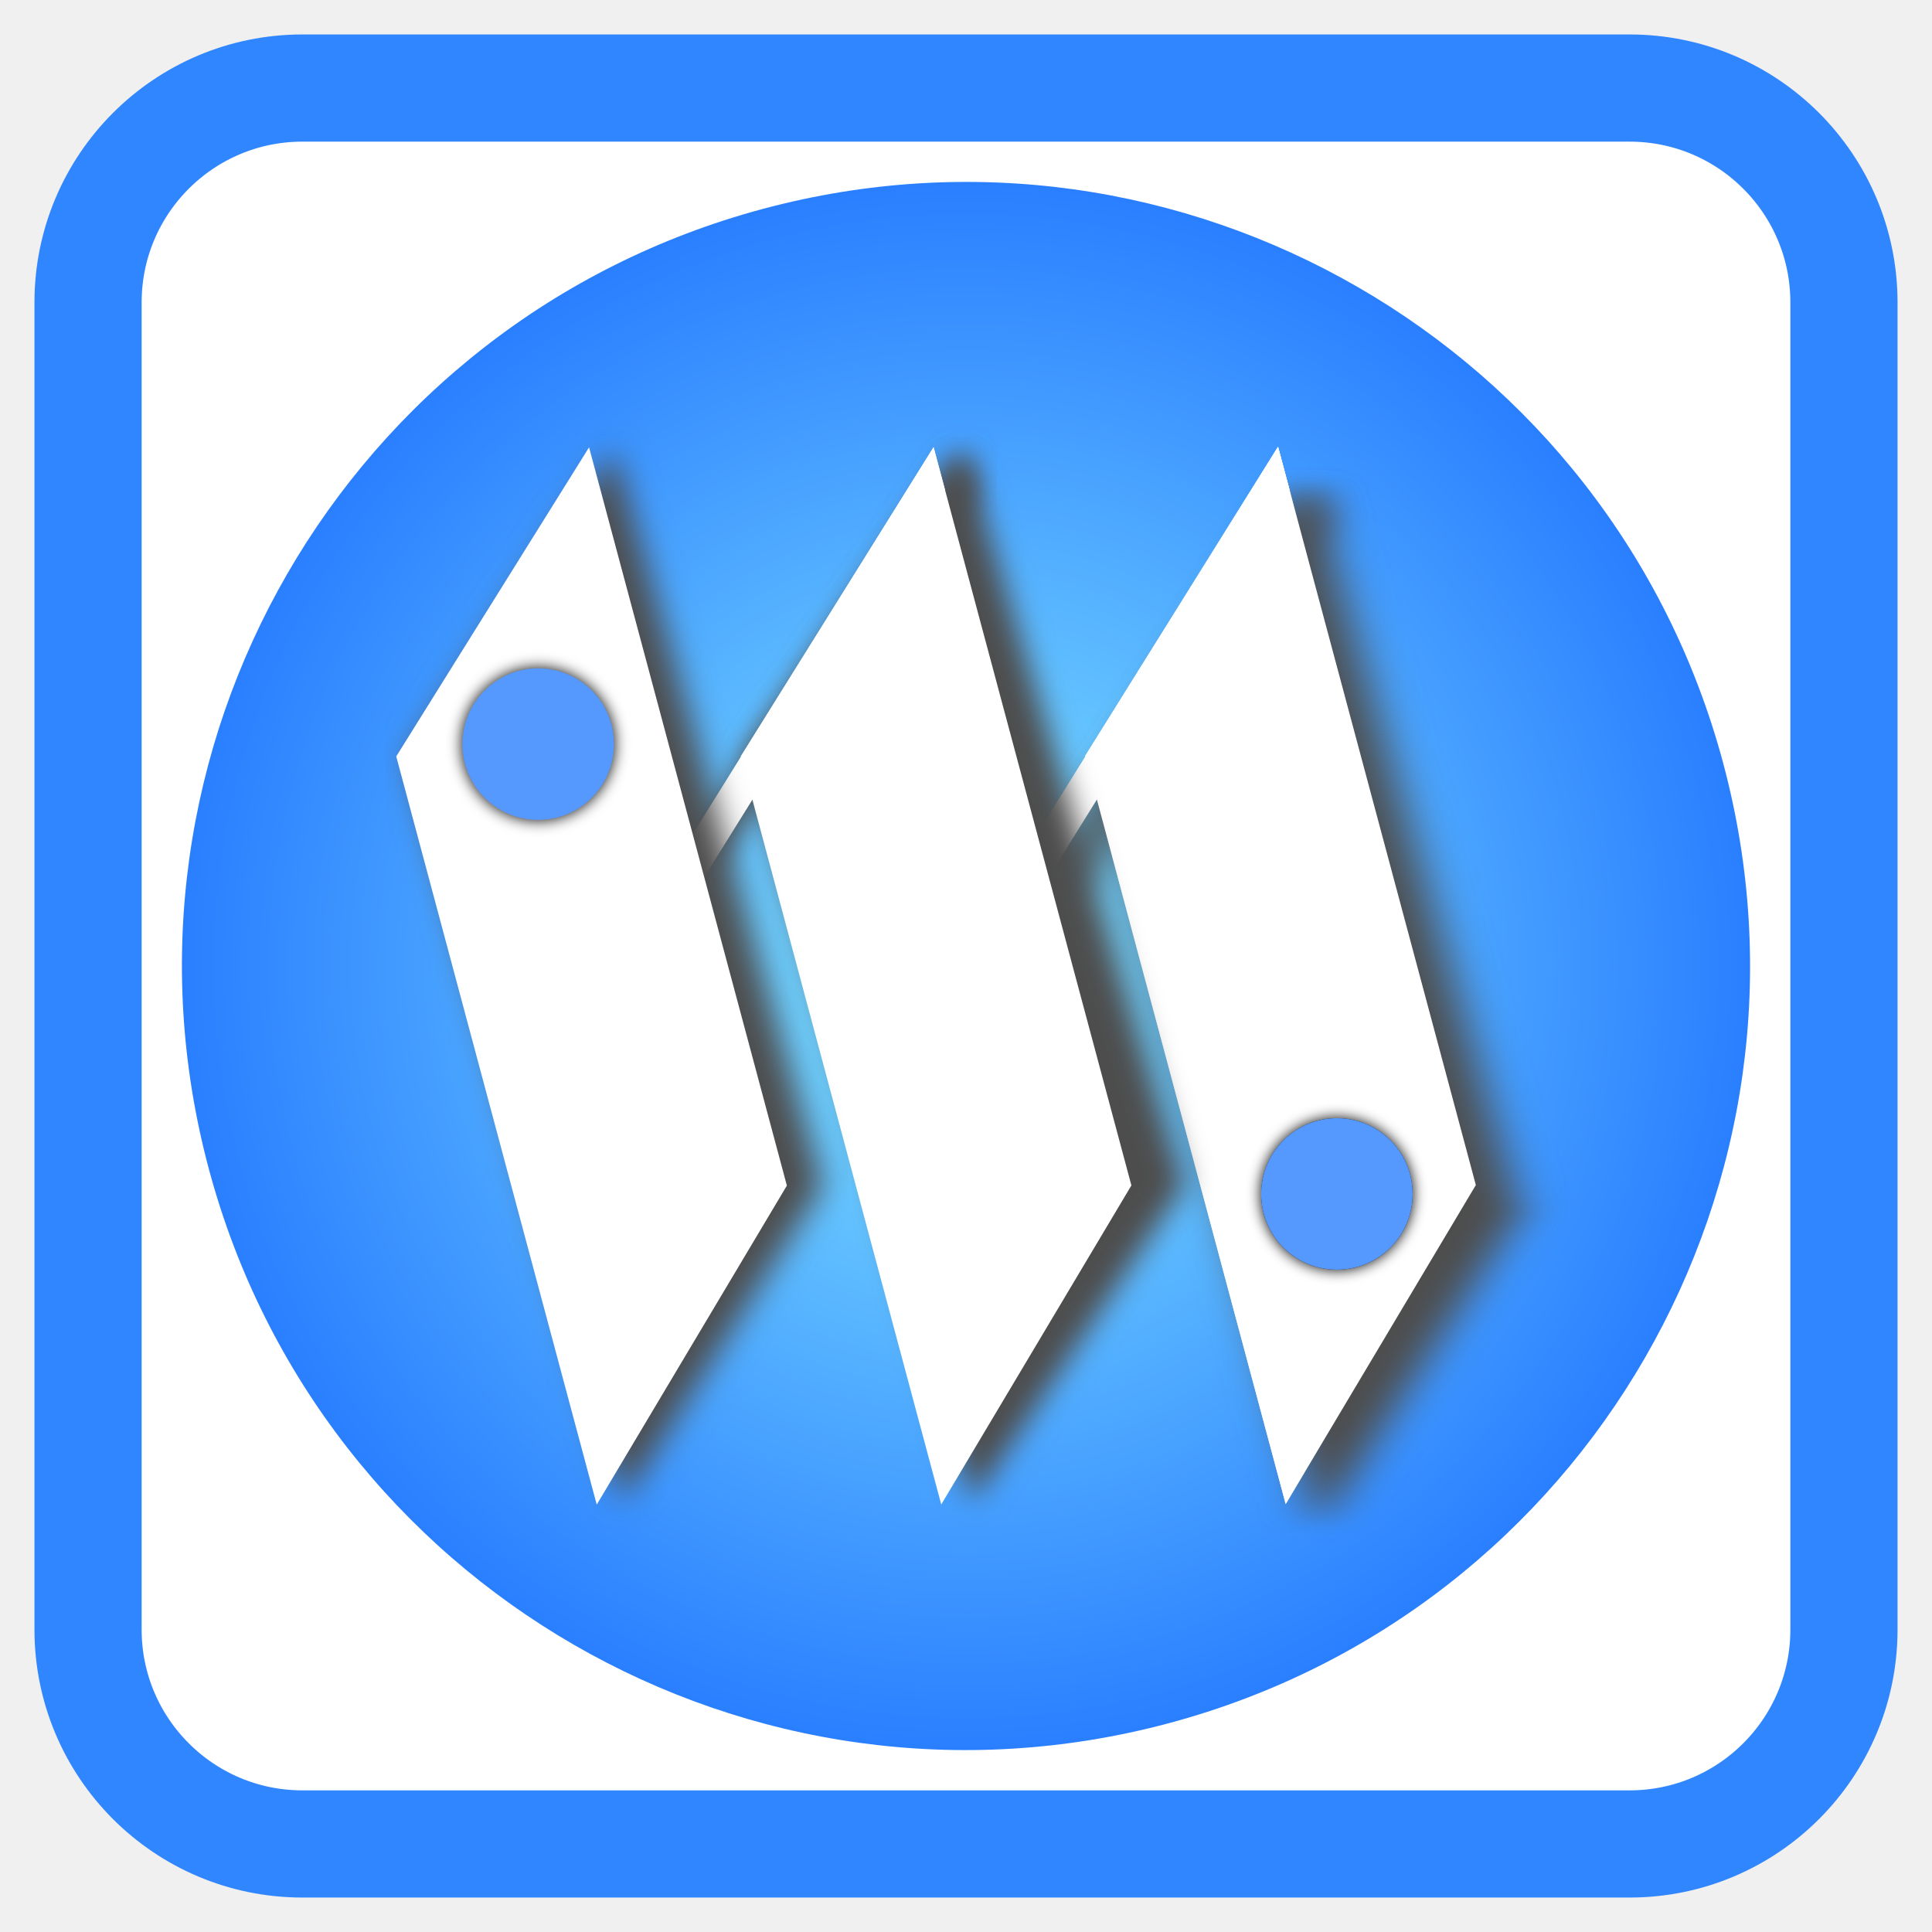
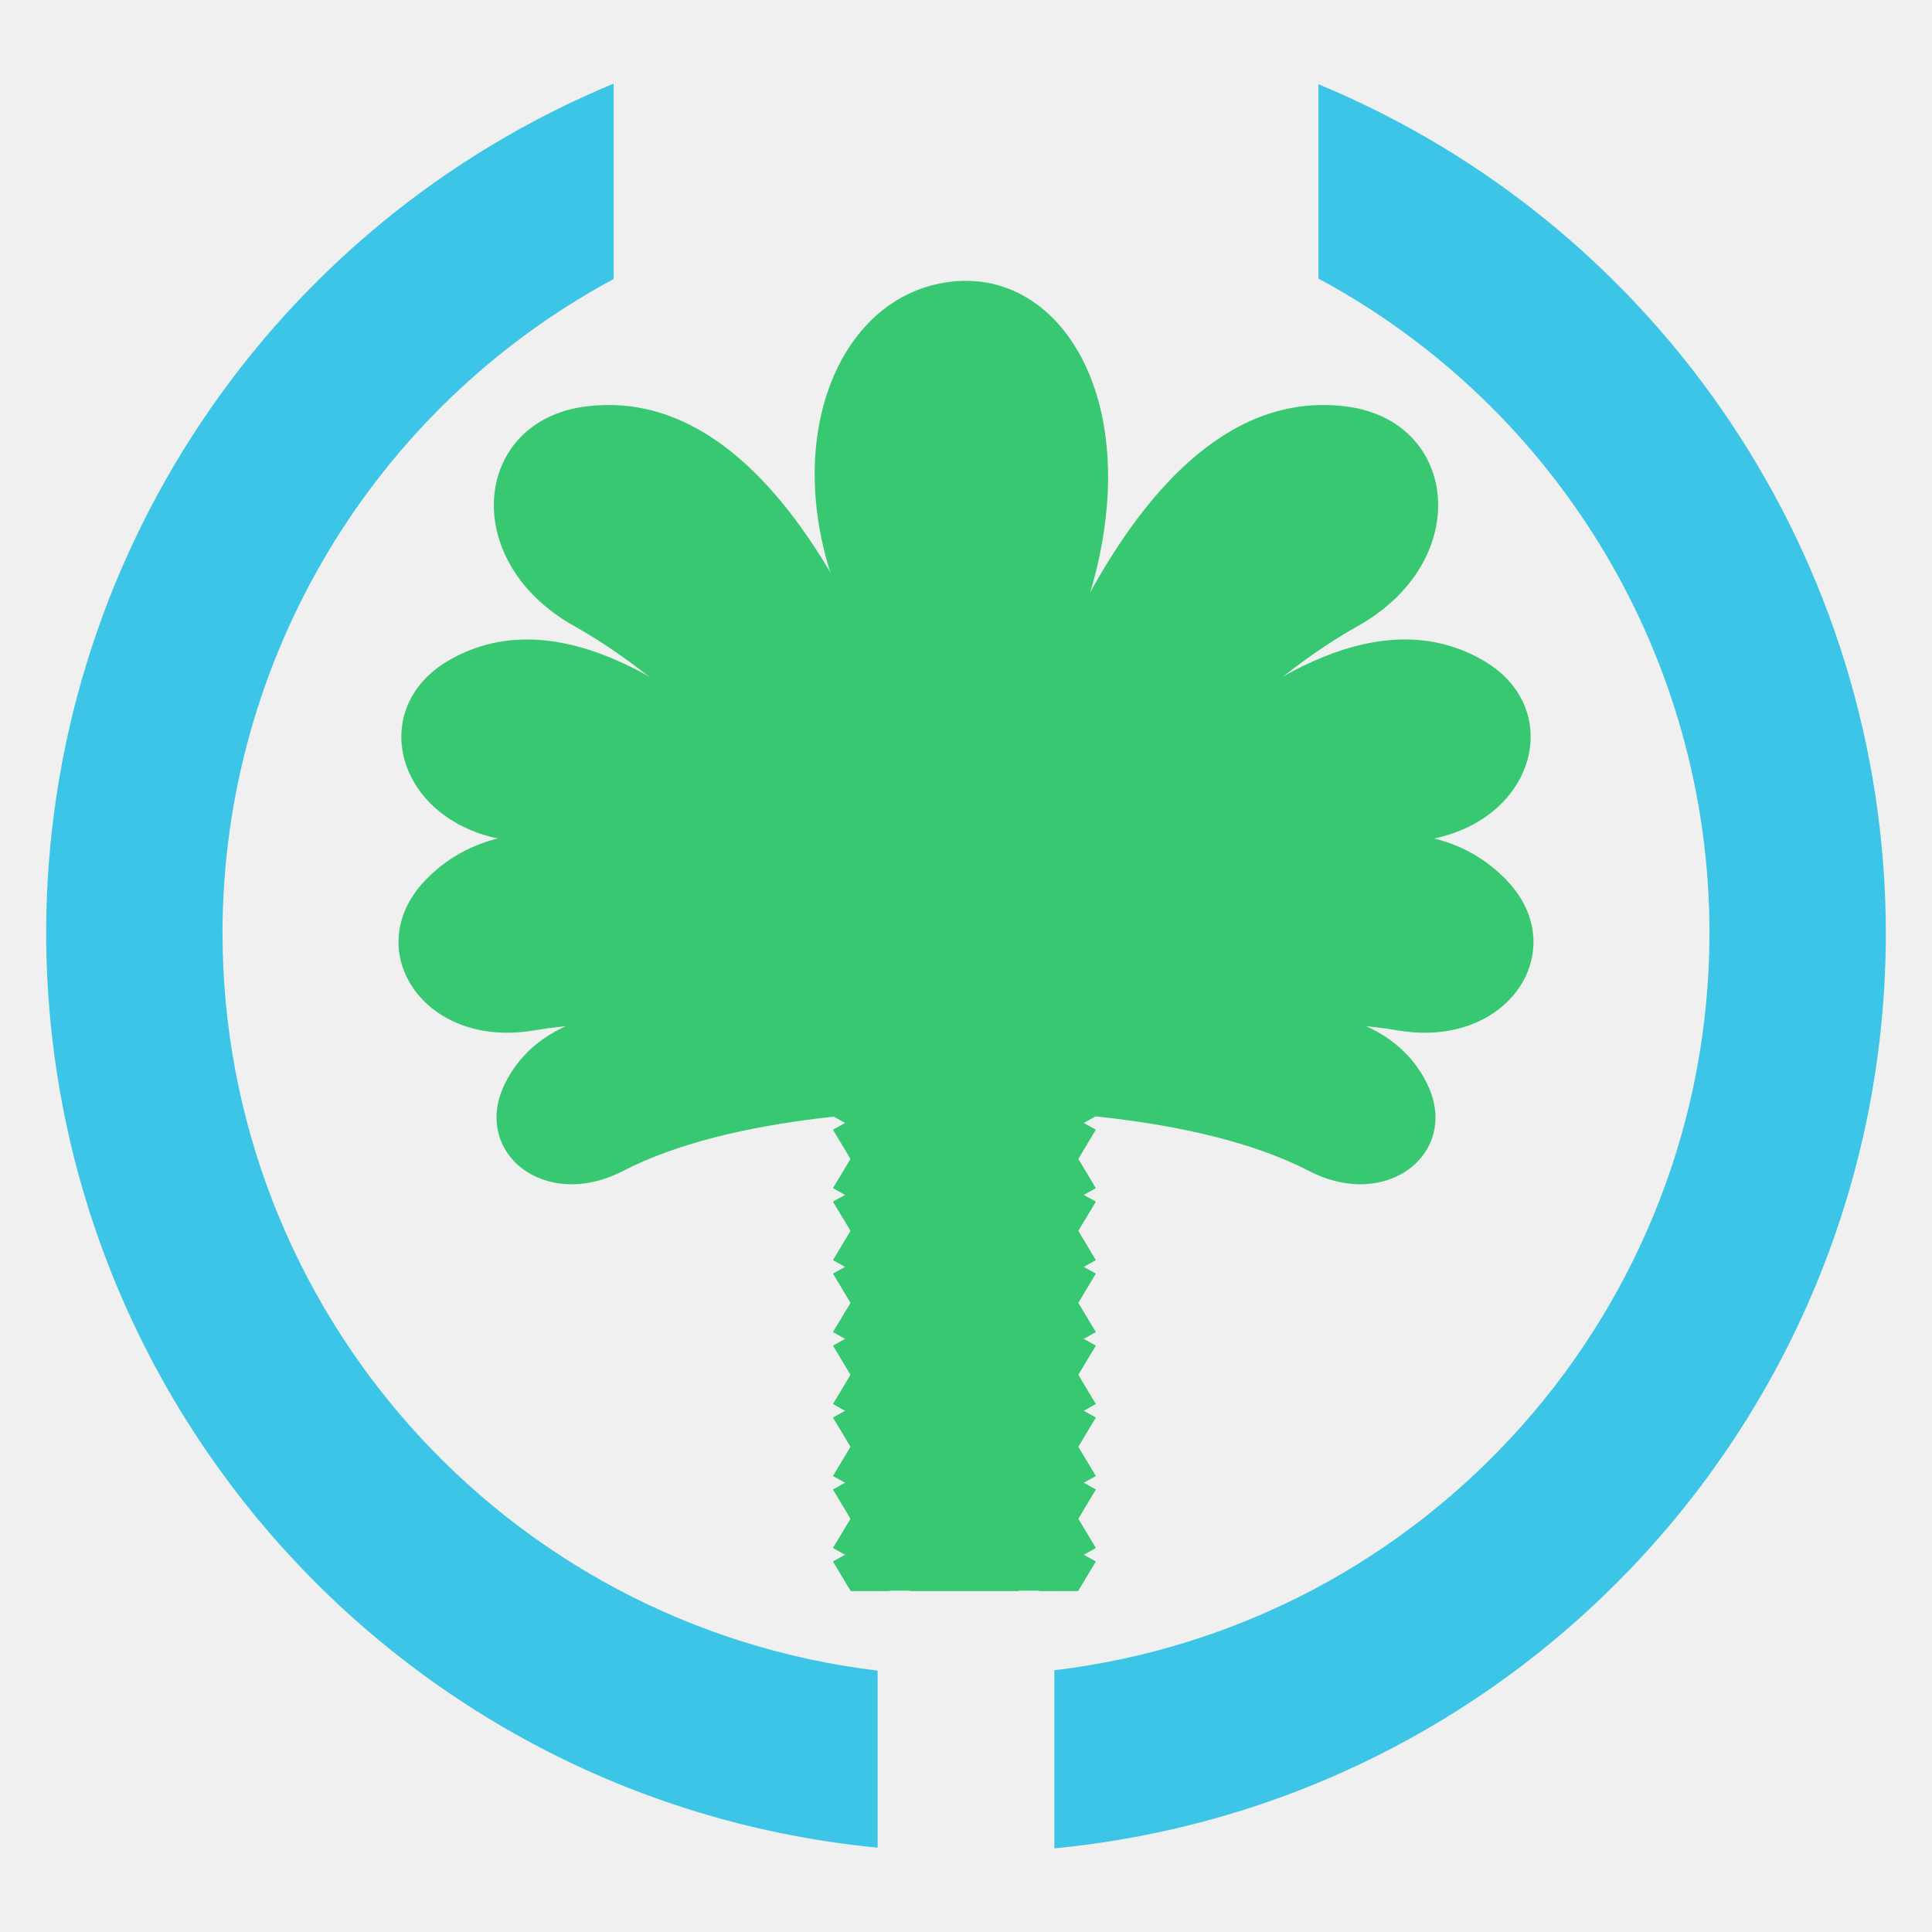
<svg xmlns="http://www.w3.org/2000/svg" xmlns:xlink="http://www.w3.org/1999/xlink" xml:space="preserve" id="svg1" viewBox="0 0 96 96" height="96" width="96" y="0" x="0" version="1.0">
  <defs id="defs84">
    <linearGradient id="linearGradient3597">
      <stop id="stop3599" offset="0" style="stop-color:#ffffff;stop-opacity:1;" />
      <stop id="stop3601" offset="1" style="stop-color:#e6e6e6;stop-opacity:1;" />
    </linearGradient>
    <radialGradient gradientUnits="userSpaceOnUse" r="347.37" fy="567.999" fx="232.688" cy="567.999" cx="232.688" id="radialGradient6974" xlink:href="#linearGradient6968" gradientTransform="matrix(0.1121302,0,0,0.1121302,7.849829,-4.902103)" />
    <linearGradient id="linearGradient6968">
      <stop id="stop6970" offset="0" style="stop-color:#80e5ff;stop-opacity:1" />
      <stop id="stop6972" offset="1" style="stop-color:#2a7fff;stop-opacity:1" />
    </linearGradient>
    <filter height="1.227" y="-0.114" width="1.166" x="-0.083" id="filter6964" style="color-interpolation-filters:sRGB">
      <feGaussianBlur id="feGaussianBlur6966" stdDeviation="18.43" />
    </filter>
    <filter height="1.057" y="-0.028" width="1.139" x="-0.07" id="filter6892" style="color-interpolation-filters:sRGB">
      <feGaussianBlur id="feGaussianBlur6894" stdDeviation="0.289" />
    </filter>
    <filter height="1.059" y="-0.03" width="1.143" x="-0.072" id="filter6625" style="color-interpolation-filters:sRGB">
      <feGaussianBlur id="feGaussianBlur6627" stdDeviation="4.554" />
    </filter>
    <filter height="1.068" y="-0.034" width="1.12" x="-0.06" id="filter6691" style="color-interpolation-filters:sRGB">
      <feGaussianBlur id="feGaussianBlur6693" stdDeviation="5.349" />
    </filter>
    <filter style="color-interpolation-filters:sRGB" id="filter4221" x="-0.12" width="1.24" y="-0.12" height="1.24">
      <feGaussianBlur stdDeviation="0.336" id="feGaussianBlur4223" />
    </filter>
    <filter style="color-interpolation-filters:sRGB" id="filter4259" x="-0.108" width="1.216" y="-0.108" height="1.216">
      <feGaussianBlur stdDeviation="0.302" id="feGaussianBlur4261" />
    </filter>
+     <clipPath clipPathUnits="userSpaceOnUse" id="clipPath10504">
+       <rect style="fill:#2affd5;fill-opacity:1;fill-rule:evenodd;stroke:none" id="rect10506" width="183.148" height="335.058" x="-11974.308" y="-8282.97" rx="0.015" ry="0.037" />
+     </clipPath>
+     <clipPath clipPathUnits="userSpaceOnUse" id="clipPath5411">
+       <rect style="fill:#c87137;fill-opacity:1;fill-rule:evenodd;stroke:#000000;stroke-width:4.451;stroke-miterlimit:4;stroke-opacity:1;stroke-dasharray:none" id="rect5413" width="197.968" height="1007.734" x="-4245.468" y="240.878" rx="0.026" ry="0.371" />
+     </clipPath>
  </defs>
-   <rect style="opacity:1;fill:#ffffff;fill-opacity:1;stroke:#3086ff;stroke-width:5.326;stroke-miterlimit:4;stroke-dasharray:none;stroke-opacity:1" id="rect4136" width="87.25" height="87.25" x="4.375" y="4.375" rx="10.653" ry="10.653" />
-   <circle transform="matrix(0.9659258,-0.258819,0.258819,0.9659258,0,0)" r="38.951" cy="58.788" cx="33.941" id="path4363" style="fill:url(#radialGradient6974);fill-opacity:1;stroke:none" />
-   <g id="g4194" transform="matrix(0.8804639,0,0,0.8804639,183.0254,37.75936)">
-     <path style="fill:#ffffff;fill-opacity:1;fill-rule:evenodd;stroke:none;stroke-width:1px;stroke-linecap:butt;stroke-linejoin:miter;stroke-opacity:1" d="m -135.746,-17.661 -13.593,21.837 0.65,2.425 13.593,-21.837 z" id="path4279" />
-     <path id="path4277" d="m -135.748,-17.671 -10.882,17.443 11.315,42.227 10.731,-18.006 -11.164,-41.664 z" style="fill:#ffffff;fill-opacity:1" />
-     <path transform="matrix(3.860416,-0.9671584,0.6913653,2.412493,2111.18,108.4925)" id="path6878" d="m -534,-265.642 -4,5.589 0,17.412 4,-5.821 0,-17.18 z" style="fill:#4d4d4d;fill-opacity:1;filter:url(#filter6892)" />
-     <path transform="matrix(3.860416,-0.9671584,0.6913653,2.412493,2111.18,108.4925)" style="fill:#4d4d4d;fill-opacity:1;fill-rule:evenodd;stroke:none;stroke-width:1px;stroke-linecap:butt;stroke-linejoin:miter;stroke-opacity:1;filter:url(#filter6892)" d="m -534,-265.638 -5,7 0,1 5,-7 z" id="path6880" />
-     <path id="path4271" d="m -135.749,-17.67 -10.881,17.441 11.314,42.228 10.732,-18.006 -11.165,-41.664 z m 3.324,37.89 a 4.274,4.274 0 0 1 4.274,4.276 4.274,4.274 0 0 1 -4.274,4.274 4.274,4.274 0 0 1 -4.274,-4.274 4.274,4.274 0 0 1 4.274,-4.276 z" style="fill:#ffffff;fill-opacity:1" />
-     <path id="path4273" d="m -135.746,-17.661 -13.593,21.837 0.65,2.425 13.593,-21.837 z" style="fill:#ffffff;fill-opacity:1;fill-rule:evenodd;stroke:none;stroke-width:1px;stroke-linecap:butt;stroke-linejoin:miter;stroke-opacity:1" />
-     <path transform="matrix(0.1811802,0,0,0.1616775,-220.7511,-67.03473)" style="fill:#4d4d4d;fill-opacity:1;filter:url(#filter6625)" d="m 371.185,306.055 -67.086,107.535 69.753,260.322 66.156,-111.004 -68.824,-256.853 z" id="path6613" />
-     <path transform="matrix(0.1811802,0,0,0.1616775,-220.7511,-67.03473)" id="path6615" d="m 371.185,306.055 -83.802,134.624 4.006,14.951 83.802,-134.625 z" style="fill:#4d4d4d;fill-opacity:1;fill-rule:evenodd;stroke:none;stroke-width:1px;stroke-linecap:butt;stroke-linejoin:miter;stroke-opacity:1;filter:url(#filter6625)" />
-     <path id="path4265" d="m -155.187,-17.65 -10.882,17.443 11.315,42.227 10.731,-18.006 -11.164,-41.664 z" style="fill:#ffffff;fill-opacity:1" />
-     <path style="fill:#ffffff;fill-opacity:1;fill-rule:evenodd;stroke:none;stroke-width:1px;stroke-linecap:butt;stroke-linejoin:miter;stroke-opacity:1" d="m -155.187,-17.65 -13.593,21.837 0.65,2.425 13.593,-21.837 z" id="path4267" />
-     <path transform="matrix(0.1713239,0,0,0.1619154,-216.3061,-67.15308)" style="fill:#4d4d4d;fill-opacity:1;filter:url(#filter6691)" d="M 251.325,306.109 184.239,413.644 253.992,673.967 320.148,562.963 251.325,306.109 Z" id="path6631" />
-     <path id="path4263" d="m -174.63,-17.641 -10.882,17.443 11.315,42.227 10.731,-18.006 -11.164,-41.664 z" style="fill:#ffffff;fill-opacity:1" />
-     <circle transform="matrix(1.27369,0,0,1.27369,-216.2299,-49.20596)" style="fill:#000000;fill-opacity:1;fill-rule:evenodd;stroke:none;stroke-width:1px;stroke-linecap:butt;stroke-linejoin:miter;stroke-opacity:1;filter:url(#filter4259)" id="circle4225" cx="65.797" cy="57.864" r="3.356" />
-     <circle r="4.274" cy="24.495" cx="-132.425" id="path3534" style="fill:#5599ff;fill-opacity:1;fill-rule:evenodd;stroke:none;stroke-width:1px;stroke-linecap:butt;stroke-linejoin:miter;stroke-opacity:1" />
-     <circle transform="matrix(1.27369,0,0,1.27369,-216.2299,-49.20596)" r="3.356" cy="37.932" cx="30.407" id="circle4183" style="fill:#000000;fill-rule:evenodd;stroke:none;stroke-width:1px;stroke-linecap:butt;stroke-linejoin:miter;stroke-opacity:1;filter:url(#filter4221)" />
-     <circle style="fill:#5599ff;fill-rule:evenodd;stroke:none;stroke-width:1px;stroke-linecap:butt;stroke-linejoin:miter;stroke-opacity:1" id="circle3536" cx="-177.501" cy="-0.892" r="4.274" />
+   <g id="g6424" transform="translate(0.07802605,0.4187693)">
+     <g style="fill:#37c871;fill-opacity:1" clip-path="url(#clipPath10504)" transform="matrix(0.07727078,0,0,0.07727078,965.9119,692.7624)" id="g11258">
+       <rect style="fill:#37c871;fill-opacity:1;fill-rule:evenodd;stroke:none" id="rect11260" width="112.695" height="1003.208" x="-11936.847" y="-8294.706" rx="0.145" ry="0.163" />
+       <g clip-path="url(#clipPath5411)" transform="translate(-7735.929,-8526.996)" id="g11262" style="fill:#37c871;fill-opacity:1;stroke:none">
+         <g id="g11264" style="fill:#37c871;fill-opacity:1;stroke:none">
+           <rect style="fill:#37c871;fill-opacity:1;fill-rule:evenodd;stroke:none" id="rect11266" width="173.178" height="33.986" x="-4251.124" y="-999.615" rx="0.068" ry="0.074" transform="matrix(0.8740313,-0.4858696,0.5142647,0.8576315,0,0)" />
+           <rect style="fill:#37c871;fill-opacity:1;fill-rule:evenodd;stroke:none" id="rect11268" width="173.178" height="33.986" x="-4274.935" y="-959.146" rx="0.068" ry="0.074" transform="matrix(0.8740313,-0.4858696,0.5142647,0.8576315,0,0)" />
+           <rect transform="matrix(0.8740313,-0.4858696,0.5142647,0.8576315,0,0)" ry="0.074" rx="0.068" y="-1080.552" x="-4203.502" height="33.986" width="173.178" id="rect11270" style="fill:#37c871;fill-opacity:1;fill-rule:evenodd;stroke:none" />
+           <rect transform="matrix(0.8740313,-0.4858696,0.5142647,0.8576315,0,0)" ry="0.074" rx="0.068" y="-1161.489" x="-4155.88" height="33.986" width="173.178" id="rect11272" style="fill:#37c871;fill-opacity:1;fill-rule:evenodd;stroke:none" />
+           <rect style="fill:#37c871;fill-opacity:1;fill-rule:evenodd;stroke:none" id="rect11274" width="173.178" height="33.986" x="-4298.746" y="-918.678" rx="0.068" ry="0.074" transform="matrix(0.8740313,-0.4858696,0.5142647,0.8576315,0,0)" />
+           <rect transform="matrix(0.8740313,-0.4858696,0.5142647,0.8576315,0,0)" ry="0.074" rx="0.068" y="-1040.083" x="-4227.313" height="33.986" width="173.178" id="rect11276" style="fill:#37c871;fill-opacity:1;fill-rule:evenodd;stroke:none" />
+           <rect style="fill:#37c871;fill-opacity:1;fill-rule:evenodd;stroke:none" id="rect11278" width="173.178" height="33.986" x="-4108.258" y="-1242.426" rx="0.068" ry="0.074" transform="matrix(0.8740313,-0.4858696,0.5142647,0.8576315,0,0)" />
+           <rect transform="matrix(0.8740313,-0.4858696,0.5142647,0.8576315,0,0)" ry="0.074" rx="0.068" y="-1363.831" x="-4036.825" height="33.986" width="173.178" id="rect11280" style="fill:#37c871;fill-opacity:1;fill-rule:evenodd;stroke:none" />
+           <rect style="fill:#37c871;fill-opacity:1;fill-rule:evenodd;stroke:none" id="rect11282" width="173.178" height="33.986" x="-4132.069" y="-1201.957" rx="0.068" ry="0.074" transform="matrix(0.8740313,-0.4858696,0.5142647,0.8576315,0,0)" />
+           <rect transform="matrix(0.8740313,-0.4858696,0.5142647,0.8576315,0,0)" ry="0.074" rx="0.068" y="-1121.02" x="-4179.691" height="33.986" width="173.178" id="rect11284" style="fill:#37c871;fill-opacity:1;fill-rule:evenodd;stroke:none" />
+           <rect style="fill:#37c871;fill-opacity:1;fill-rule:evenodd;stroke:none" id="rect11286" width="173.178" height="33.986" x="-3965.393" y="-1485.237" rx="0.068" ry="0.074" transform="matrix(0.8740313,-0.4858696,0.5142647,0.8576315,0,0)" />
+           <rect transform="matrix(0.8740313,-0.4858696,0.5142647,0.8576315,0,0)" ry="0.074" rx="0.068" y="-1323.363" x="-4060.637" height="33.986" width="173.178" id="rect11288" style="fill:#37c871;fill-opacity:1;fill-rule:evenodd;stroke:none" />
+           <rect style="fill:#37c871;fill-opacity:1;fill-rule:evenodd;stroke:none" id="rect11290" width="173.178" height="33.986" x="-4084.447" y="-1282.894" rx="0.068" ry="0.074" transform="matrix(0.8740313,-0.4858696,0.5142647,0.8576315,0,0)" />
+           <rect transform="matrix(0.8740313,-0.4858696,0.5142647,0.8576315,0,0)" ry="0.074" rx="0.068" y="-1404.3" x="-4013.014" height="33.986" width="173.178" id="rect11292" style="fill:#37c871;fill-opacity:1;fill-rule:evenodd;stroke:none" />
+           <rect style="fill:#37c871;fill-opacity:1;fill-rule:evenodd;stroke:none" id="rect11294" width="173.178" height="33.986" x="-3893.96" y="-1606.642" rx="0.068" ry="0.074" transform="matrix(0.8740313,-0.4858696,0.5142647,0.8576315,0,0)" />
+           <rect transform="matrix(0.8740313,-0.4858696,0.5142647,0.8576315,0,0)" ry="0.074" rx="0.068" y="-1444.768" x="-3989.204" height="33.986" width="173.178" id="rect11296" style="fill:#37c871;fill-opacity:1;fill-rule:evenodd;stroke:none" />
+           <rect style="fill:#37c871;fill-opacity:1;fill-rule:evenodd;stroke:none" id="rect11298" width="173.178" height="33.986" x="-3941.582" y="-1525.705" rx="0.068" ry="0.074" transform="matrix(0.8740313,-0.4858696,0.5142647,0.8576315,0,0)" />
+           <rect transform="matrix(0.8740313,-0.4858696,0.5142647,0.8576315,0,0)" ry="0.074" rx="0.068" y="-1728.047" x="-3822.527" height="33.986" width="173.178" id="rect11300" style="fill:#37c871;fill-opacity:1;fill-rule:evenodd;stroke:none" />
+           <rect style="fill:#37c871;fill-opacity:1;fill-rule:evenodd;stroke:none" id="rect11302" width="173.178" height="33.986" x="-3846.338" y="-1687.579" rx="0.068" ry="0.074" transform="matrix(0.8740313,-0.4858696,0.5142647,0.8576315,0,0)" />
+           <rect transform="matrix(0.8740313,-0.4858696,0.5142647,0.8576315,0,0)" ry="0.074" rx="0.068" y="-1566.174" x="-3917.771" height="33.986" width="173.178" id="rect11304" style="fill:#37c871;fill-opacity:1;fill-rule:evenodd;stroke:none" />
+           <rect style="fill:#37c871;fill-opacity:1;fill-rule:evenodd;stroke:none" id="rect11306" width="173.178" height="33.986" x="-3798.716" y="-1768.516" rx="0.068" ry="0.074" transform="matrix(0.8740313,-0.4858696,0.5142647,0.8576315,0,0)" />
+           <rect transform="matrix(0.8740313,-0.4858696,0.5142647,0.8576315,0,0)" ry="0.074" rx="0.068" y="-1647.111" x="-3870.149" height="33.986" width="173.178" id="rect11308" style="fill:#37c871;fill-opacity:1;fill-rule:evenodd;stroke:none" />
+           <rect style="fill:#37c871;fill-opacity:1;fill-rule:evenodd;stroke:none" id="rect11310" width="173.178" height="33.986" x="-3774.905" y="-1808.984" rx="0.068" ry="0.074" transform="matrix(0.8740313,-0.4858696,0.5142647,0.8576315,0,0)" />
+           <rect transform="matrix(-0.8740313,-0.4858696,-0.5142647,0.8576315,0,0)" ry="0.074" rx="0.068" y="3030.665" x="2862.915" height="33.986" width="173.178" id="rect11312" style="fill:#37c871;fill-opacity:1;fill-rule:evenodd;stroke:none" />
+           <rect transform="matrix(-0.8740313,-0.4858696,-0.5142647,0.8576315,0,0)" ry="0.074" rx="0.068" y="3071.134" x="2839.104" height="33.986" width="173.178" id="rect11314" style="fill:#37c871;fill-opacity:1;fill-rule:evenodd;stroke:none" />
+           <rect style="fill:#37c871;fill-opacity:1;fill-rule:evenodd;stroke:none" id="rect11316" width="173.178" height="33.986" x="2910.537" y="2949.729" rx="0.068" ry="0.074" transform="matrix(-0.8740313,-0.4858696,-0.5142647,0.8576315,0,0)" />
+           <rect style="fill:#37c871;fill-opacity:1;fill-rule:evenodd;stroke:none" id="rect11318" width="173.178" height="33.986" x="2958.158" y="2868.791" rx="0.068" ry="0.074" transform="matrix(-0.8740313,-0.4858696,-0.5142647,0.8576315,0,0)" />
+           <rect transform="matrix(-0.8740313,-0.4858696,-0.5142647,0.8576315,0,0)" ry="0.074" rx="0.068" y="3111.602" x="2815.293" height="33.986" width="173.178" id="rect11320" style="fill:#37c871;fill-opacity:1;fill-rule:evenodd;stroke:none" />
+           <rect style="fill:#37c871;fill-opacity:1;fill-rule:evenodd;stroke:none" id="rect11322" width="173.178" height="33.986" x="2886.726" y="2990.197" rx="0.068" ry="0.074" transform="matrix(-0.8740313,-0.4858696,-0.5142647,0.8576315,0,0)" />
+           <rect transform="matrix(-0.8740313,-0.4858696,-0.5142647,0.8576315,0,0)" ry="0.074" rx="0.068" y="2787.855" x="3005.78" height="33.986" width="173.178" id="rect11324" style="fill:#37c871;fill-opacity:1;fill-rule:evenodd;stroke:none" />
+           <rect style="fill:#37c871;fill-opacity:1;fill-rule:evenodd;stroke:none" id="rect11326" width="173.178" height="33.986" x="3077.213" y="2666.449" rx="0.068" ry="0.074" transform="matrix(-0.8740313,-0.4858696,-0.5142647,0.8576315,0,0)" />
+           <rect transform="matrix(-0.8740313,-0.4858696,-0.5142647,0.8576315,0,0)" ry="0.074" rx="0.068" y="2828.323" x="2981.969" height="33.986" width="173.178" id="rect11328" style="fill:#37c871;fill-opacity:1;fill-rule:evenodd;stroke:none" />
+           <rect style="fill:#37c871;fill-opacity:1;fill-rule:evenodd;stroke:none" id="rect11330" width="173.178" height="33.986" x="2934.347" y="2909.26" rx="0.068" ry="0.074" transform="matrix(-0.8740313,-0.4858696,-0.5142647,0.8576315,0,0)" />
+           <rect transform="matrix(-0.8740313,-0.4858696,-0.5142647,0.8576315,0,0)" ry="0.074" rx="0.068" y="2545.044" x="3148.646" height="33.986" width="173.178" id="rect11332" style="fill:#37c871;fill-opacity:1;fill-rule:evenodd;stroke:none" />
+           <rect style="fill:#37c871;fill-opacity:1;fill-rule:evenodd;stroke:none" id="rect11334" width="173.178" height="33.986" x="3053.402" y="2706.918" rx="0.068" ry="0.074" transform="matrix(-0.8740313,-0.4858696,-0.5142647,0.8576315,0,0)" />
+           <rect transform="matrix(-0.8740313,-0.4858696,-0.5142647,0.8576315,0,0)" ry="0.074" rx="0.068" y="2747.386" x="3029.591" height="33.986" width="173.178" id="rect11336" style="fill:#37c871;fill-opacity:1;fill-rule:evenodd;stroke:none" />
+           <rect style="fill:#37c871;fill-opacity:1;fill-rule:evenodd;stroke:none" id="rect11338" width="173.178" height="33.986" x="3101.024" y="2625.981" rx="0.068" ry="0.074" transform="matrix(-0.8740313,-0.4858696,-0.5142647,0.8576315,0,0)" />
+           <rect transform="matrix(-0.8740313,-0.4858696,-0.5142647,0.8576315,0,0)" ry="0.074" rx="0.068" y="2423.638" x="3220.079" height="33.986" width="173.178" id="rect11340" style="fill:#37c871;fill-opacity:1;fill-rule:evenodd;stroke:none" />
+           <rect style="fill:#37c871;fill-opacity:1;fill-rule:evenodd;stroke:none" id="rect11342" width="173.178" height="33.986" x="3124.835" y="2585.512" rx="0.068" ry="0.074" transform="matrix(-0.8740313,-0.4858696,-0.5142647,0.8576315,0,0)" />
+           <rect transform="matrix(-0.8740313,-0.4858696,-0.5142647,0.8576315,0,0)" ry="0.074" rx="0.068" y="2504.575" x="3172.457" height="33.986" width="173.178" id="rect11344" style="fill:#37c871;fill-opacity:1;fill-rule:evenodd;stroke:none" />
+           <rect style="fill:#37c871;fill-opacity:1;fill-rule:evenodd;stroke:none" id="rect11346" width="173.178" height="33.986" x="3291.512" y="2302.233" rx="0.068" ry="0.074" transform="matrix(-0.8740313,-0.4858696,-0.5142647,0.8576315,0,0)" />
+           <rect transform="matrix(-0.8740313,-0.4858696,-0.5142647,0.8576315,0,0)" ry="0.074" rx="0.068" y="2342.701" x="3267.701" height="33.986" width="173.178" id="rect11348" style="fill:#37c871;fill-opacity:1;fill-rule:evenodd;stroke:none" />
+           <rect style="fill:#37c871;fill-opacity:1;fill-rule:evenodd;stroke:none" id="rect11350" width="173.178" height="33.986" x="3196.268" y="2464.107" rx="0.068" ry="0.074" transform="matrix(-0.8740313,-0.4858696,-0.5142647,0.8576315,0,0)" />
+           <rect transform="matrix(-0.8740313,-0.4858696,-0.5142647,0.8576315,0,0)" ry="0.074" rx="0.068" y="2261.764" x="3315.323" height="33.986" width="173.178" id="rect11352" style="fill:#37c871;fill-opacity:1;fill-rule:evenodd;stroke:none" />
+           <rect style="fill:#37c871;fill-opacity:1;fill-rule:evenodd;stroke:none" id="rect11354" width="173.178" height="33.986" x="3243.89" y="2383.17" rx="0.068" ry="0.074" transform="matrix(-0.8740313,-0.4858696,-0.5142647,0.8576315,0,0)" />
+           <rect transform="matrix(-0.8740313,-0.4858696,-0.5142647,0.8576315,0,0)" ry="0.074" rx="0.068" y="2221.296" x="3339.134" height="33.986" width="173.178" id="rect11356" style="fill:#37c871;fill-opacity:1;fill-rule:evenodd;stroke:none" />
+         </g>
+         <rect style="fill:#37c871;fill-opacity:1;fill-rule:evenodd;stroke:none" id="rect11358" width="173.178" height="33.986" x="-4251.124" y="-999.615" rx="0.068" ry="0.074" transform="matrix(0.8740313,-0.4858696,0.5142647,0.8576315,0,0)" />
+         <rect style="fill:#37c871;fill-opacity:1;fill-rule:evenodd;stroke:none" id="rect11360" width="173.178" height="33.986" x="-4274.935" y="-959.146" rx="0.068" ry="0.074" transform="matrix(0.8740313,-0.4858696,0.5142647,0.8576315,0,0)" />
+         <rect transform="matrix(0.8740313,-0.4858696,0.5142647,0.8576315,0,0)" ry="0.074" rx="0.068" y="-1080.552" x="-4203.502" height="33.986" width="173.178" id="rect11362" style="fill:#37c871;fill-opacity:1;fill-rule:evenodd;stroke:none" />
+         <rect transform="matrix(0.8740313,-0.4858696,0.5142647,0.8576315,0,0)" ry="0.074" rx="0.068" y="-1161.489" x="-4155.88" height="33.986" width="173.178" id="rect11364" style="fill:#37c871;fill-opacity:1;fill-rule:evenodd;stroke:none" />
+         <rect style="fill:#37c871;fill-opacity:1;fill-rule:evenodd;stroke:none" id="rect11366" width="173.178" height="33.986" x="-4298.746" y="-918.678" rx="0.068" ry="0.074" transform="matrix(0.8740313,-0.4858696,0.5142647,0.8576315,0,0)" />
+         <rect transform="matrix(0.8740313,-0.4858696,0.5142647,0.8576315,0,0)" ry="0.074" rx="0.068" y="-1040.083" x="-4227.313" height="33.986" width="173.178" id="rect11368" style="fill:#37c871;fill-opacity:1;fill-rule:evenodd;stroke:none" />
+         <rect style="fill:#37c871;fill-opacity:1;fill-rule:evenodd;stroke:none" id="rect11370" width="173.178" height="33.986" x="-4108.258" y="-1242.426" rx="0.068" ry="0.074" transform="matrix(0.8740313,-0.4858696,0.5142647,0.8576315,0,0)" />
+         <rect transform="matrix(0.8740313,-0.4858696,0.5142647,0.8576315,0,0)" ry="0.074" rx="0.068" y="-1363.831" x="-4036.825" height="33.986" width="173.178" id="rect11372" style="fill:#37c871;fill-opacity:1;fill-rule:evenodd;stroke:none" />
+         <rect style="fill:#37c871;fill-opacity:1;fill-rule:evenodd;stroke:none" id="rect11374" width="173.178" height="33.986" x="-4132.069" y="-1201.957" rx="0.068" ry="0.074" transform="matrix(0.8740313,-0.4858696,0.5142647,0.8576315,0,0)" />
+         <rect transform="matrix(0.8740313,-0.4858696,0.5142647,0.8576315,0,0)" ry="0.074" rx="0.068" y="-1121.02" x="-4179.691" height="33.986" width="173.178" id="rect11376" style="fill:#37c871;fill-opacity:1;fill-rule:evenodd;stroke:none" />
+         <rect style="fill:#37c871;fill-opacity:1;fill-rule:evenodd;stroke:none" id="rect11378" width="173.178" height="33.986" x="-3965.393" y="-1485.237" rx="0.068" ry="0.074" transform="matrix(0.8740313,-0.4858696,0.5142647,0.8576315,0,0)" />
+         <rect transform="matrix(0.8740313,-0.4858696,0.5142647,0.8576315,0,0)" ry="0.074" rx="0.068" y="-1323.363" x="-4060.637" height="33.986" width="173.178" id="rect11380" style="fill:#37c871;fill-opacity:1;fill-rule:evenodd;stroke:none" />
+         <rect style="fill:#37c871;fill-opacity:1;fill-rule:evenodd;stroke:none" id="rect11382" width="173.178" height="33.986" x="-4084.447" y="-1282.894" rx="0.068" ry="0.074" transform="matrix(0.8740313,-0.4858696,0.5142647,0.8576315,0,0)" />
+         <rect transform="matrix(0.8740313,-0.4858696,0.5142647,0.8576315,0,0)" ry="0.074" rx="0.068" y="-1404.3" x="-4013.014" height="33.986" width="173.178" id="rect11384" style="fill:#37c871;fill-opacity:1;fill-rule:evenodd;stroke:none" />
+         <rect style="fill:#37c871;fill-opacity:1;fill-rule:evenodd;stroke:none" id="rect11386" width="173.178" height="33.986" x="-3893.96" y="-1606.642" rx="0.068" ry="0.074" transform="matrix(0.8740313,-0.4858696,0.5142647,0.8576315,0,0)" />
+         <rect transform="matrix(0.8740313,-0.4858696,0.5142647,0.8576315,0,0)" ry="0.074" rx="0.068" y="-1444.768" x="-3989.204" height="33.986" width="173.178" id="rect11388" style="fill:#37c871;fill-opacity:1;fill-rule:evenodd;stroke:none" />
+         <rect style="fill:#37c871;fill-opacity:1;fill-rule:evenodd;stroke:none" id="rect11390" width="173.178" height="33.986" x="-3941.582" y="-1525.705" rx="0.068" ry="0.074" transform="matrix(0.8740313,-0.4858696,0.5142647,0.8576315,0,0)" />
+         <rect transform="matrix(0.8740313,-0.4858696,0.5142647,0.8576315,0,0)" ry="0.074" rx="0.068" y="-1728.047" x="-3822.527" height="33.986" width="173.178" id="rect11392" style="fill:#37c871;fill-opacity:1;fill-rule:evenodd;stroke:none" />
+         <rect style="fill:#37c871;fill-opacity:1;fill-rule:evenodd;stroke:none" id="rect11394" width="173.178" height="33.986" x="-3846.338" y="-1687.579" rx="0.068" ry="0.074" transform="matrix(0.8740313,-0.4858696,0.5142647,0.8576315,0,0)" />
+         <rect transform="matrix(0.8740313,-0.4858696,0.5142647,0.8576315,0,0)" ry="0.074" rx="0.068" y="-1566.174" x="-3917.771" height="33.986" width="173.178" id="rect11396" style="fill:#37c871;fill-opacity:1;fill-rule:evenodd;stroke:none" />
+         <rect style="fill:#37c871;fill-opacity:1;fill-rule:evenodd;stroke:none" id="rect11398" width="173.178" height="33.986" x="-3798.716" y="-1768.516" rx="0.068" ry="0.074" transform="matrix(0.8740313,-0.4858696,0.5142647,0.8576315,0,0)" />
+         <rect transform="matrix(0.8740313,-0.4858696,0.5142647,0.8576315,0,0)" ry="0.074" rx="0.068" y="-1647.111" x="-3870.149" height="33.986" width="173.178" id="rect11400" style="fill:#37c871;fill-opacity:1;fill-rule:evenodd;stroke:none" />
+         <rect style="fill:#37c871;fill-opacity:1;fill-rule:evenodd;stroke:none" id="rect11402" width="173.178" height="33.986" x="-3774.905" y="-1808.984" rx="0.068" ry="0.074" transform="matrix(0.8740313,-0.4858696,0.5142647,0.8576315,0,0)" />
+         <rect transform="matrix(-0.8740313,-0.4858696,-0.5142647,0.8576315,0,0)" ry="0.074" rx="0.068" y="3030.665" x="2862.915" height="33.986" width="173.178" id="rect11404" style="fill:#37c871;fill-opacity:1;fill-rule:evenodd;stroke:none" />
+         <rect transform="matrix(-0.8740313,-0.4858696,-0.5142647,0.8576315,0,0)" ry="0.074" rx="0.068" y="3071.134" x="2839.104" height="33.986" width="173.178" id="rect11406" style="fill:#37c871;fill-opacity:1;fill-rule:evenodd;stroke:none" />
+         <rect style="fill:#37c871;fill-opacity:1;fill-rule:evenodd;stroke:none" id="rect11408" width="173.178" height="33.986" x="2910.537" y="2949.729" rx="0.068" ry="0.074" transform="matrix(-0.8740313,-0.4858696,-0.5142647,0.8576315,0,0)" />
+         <rect style="fill:#37c871;fill-opacity:1;fill-rule:evenodd;stroke:none" id="rect11410" width="173.178" height="33.986" x="2958.158" y="2868.791" rx="0.068" ry="0.074" transform="matrix(-0.8740313,-0.4858696,-0.5142647,0.8576315,0,0)" />
+         <rect transform="matrix(-0.8740313,-0.4858696,-0.5142647,0.8576315,0,0)" ry="0.074" rx="0.068" y="3111.602" x="2815.293" height="33.986" width="173.178" id="rect11412" style="fill:#37c871;fill-opacity:1;fill-rule:evenodd;stroke:none" />
+         <rect style="fill:#37c871;fill-opacity:1;fill-rule:evenodd;stroke:none" id="rect11414" width="173.178" height="33.986" x="2886.726" y="2990.197" rx="0.068" ry="0.074" transform="matrix(-0.8740313,-0.4858696,-0.5142647,0.8576315,0,0)" />
+         <rect transform="matrix(-0.8740313,-0.4858696,-0.5142647,0.8576315,0,0)" ry="0.074" rx="0.068" y="2787.855" x="3005.78" height="33.986" width="173.178" id="rect11416" style="fill:#37c871;fill-opacity:1;fill-rule:evenodd;stroke:none" />
+         <rect style="fill:#37c871;fill-opacity:1;fill-rule:evenodd;stroke:none" id="rect11418" width="173.178" height="33.986" x="3077.213" y="2666.449" rx="0.068" ry="0.074" transform="matrix(-0.8740313,-0.4858696,-0.5142647,0.8576315,0,0)" />
+         <rect transform="matrix(-0.8740313,-0.4858696,-0.5142647,0.8576315,0,0)" ry="0.074" rx="0.068" y="2828.323" x="2981.969" height="33.986" width="173.178" id="rect11420" style="fill:#37c871;fill-opacity:1;fill-rule:evenodd;stroke:none" />
+         <rect style="fill:#37c871;fill-opacity:1;fill-rule:evenodd;stroke:none" id="rect11422" width="173.178" height="33.986" x="2934.347" y="2909.26" rx="0.068" ry="0.074" transform="matrix(-0.8740313,-0.4858696,-0.5142647,0.8576315,0,0)" />
+         <rect transform="matrix(-0.8740313,-0.4858696,-0.5142647,0.8576315,0,0)" ry="0.074" rx="0.068" y="2545.044" x="3148.646" height="33.986" width="173.178" id="rect11424" style="fill:#37c871;fill-opacity:1;fill-rule:evenodd;stroke:none" />
+         <rect style="fill:#37c871;fill-opacity:1;fill-rule:evenodd;stroke:none" id="rect11426" width="173.178" height="33.986" x="3053.402" y="2706.918" rx="0.068" ry="0.074" transform="matrix(-0.8740313,-0.4858696,-0.5142647,0.8576315,0,0)" />
+         <rect transform="matrix(-0.8740313,-0.4858696,-0.5142647,0.8576315,0,0)" ry="0.074" rx="0.068" y="2747.386" x="3029.591" height="33.986" width="173.178" id="rect11428" style="fill:#37c871;fill-opacity:1;fill-rule:evenodd;stroke:none" />
+         <rect style="fill:#37c871;fill-opacity:1;fill-rule:evenodd;stroke:none" id="rect11430" width="173.178" height="33.986" x="3101.024" y="2625.981" rx="0.068" ry="0.074" transform="matrix(-0.8740313,-0.4858696,-0.5142647,0.8576315,0,0)" />
+         <rect transform="matrix(-0.8740313,-0.4858696,-0.5142647,0.8576315,0,0)" ry="0.074" rx="0.068" y="2423.638" x="3220.079" height="33.986" width="173.178" id="rect11432" style="fill:#37c871;fill-opacity:1;fill-rule:evenodd;stroke:none" />
+         <rect style="fill:#37c871;fill-opacity:1;fill-rule:evenodd;stroke:none" id="rect11434" width="173.178" height="33.986" x="3124.835" y="2585.512" rx="0.068" ry="0.074" transform="matrix(-0.8740313,-0.4858696,-0.5142647,0.8576315,0,0)" />
+         <rect transform="matrix(-0.8740313,-0.4858696,-0.5142647,0.8576315,0,0)" ry="0.074" rx="0.068" y="2504.575" x="3172.457" height="33.986" width="173.178" id="rect11436" style="fill:#37c871;fill-opacity:1;fill-rule:evenodd;stroke:none" />
+         <rect style="fill:#37c871;fill-opacity:1;fill-rule:evenodd;stroke:none" id="rect11438" width="173.178" height="33.986" x="3291.512" y="2302.233" rx="0.068" ry="0.074" transform="matrix(-0.8740313,-0.4858696,-0.5142647,0.8576315,0,0)" />
+         <rect transform="matrix(-0.8740313,-0.4858696,-0.5142647,0.8576315,0,0)" ry="0.074" rx="0.068" y="2342.701" x="3267.701" height="33.986" width="173.178" id="rect11440" style="fill:#37c871;fill-opacity:1;fill-rule:evenodd;stroke:none" />
+         <rect style="fill:#37c871;fill-opacity:1;fill-rule:evenodd;stroke:none" id="rect11442" width="173.178" height="33.986" x="3196.268" y="2464.107" rx="0.068" ry="0.074" transform="matrix(-0.8740313,-0.4858696,-0.5142647,0.8576315,0,0)" />
+         <rect transform="matrix(-0.8740313,-0.4858696,-0.5142647,0.8576315,0,0)" ry="0.074" rx="0.068" y="2261.764" x="3315.323" height="33.986" width="173.178" id="rect11444" style="fill:#37c871;fill-opacity:1;fill-rule:evenodd;stroke:none" />
+         <rect style="fill:#37c871;fill-opacity:1;fill-rule:evenodd;stroke:none" id="rect11446" width="173.178" height="33.986" x="3243.89" y="2383.17" rx="0.068" ry="0.074" transform="matrix(-0.8740313,-0.4858696,-0.5142647,0.8576315,0,0)" />
+         <rect transform="matrix(-0.8740313,-0.4858696,-0.5142647,0.8576315,0,0)" ry="0.074" rx="0.068" y="2221.296" x="3339.134" height="33.986" width="173.178" id="rect11448" style="fill:#37c871;fill-opacity:1;fill-rule:evenodd;stroke:none" />
+       </g>
+     </g>
+     <g style="fill:#37c871;fill-opacity:1;stroke:none" id="g11450" transform="matrix(0.04929732,0,0,0.04929732,290.1839,40.88883)">
+       <path id="path11452" d="m -5215.299,178.092 c -72.257,-0.166 -135.993,18.976 -164.092,77.002 -32.898,67.937 39.617,128.433 119.412,87.229 114.243,-58.993 292.472,-60.829 345.676,-62.803 53.204,1.974 231.432,3.81 345.676,62.803 79.795,41.204 152.31,-19.292 119.412,-87.229 -73.005,-150.76 -386.507,-39.056 -465.088,-8.197 -48.336,-18.982 -185.52,-68.539 -300.996,-68.805 z" style="fill:#37c871;fill-opacity:1;fill-rule:evenodd;stroke:none" />
+       <path id="path11454" d="m -4913.264,-554.851 c -3.59,-0.032 -7.217,0.094 -10.876,0.378 -128.844,10.006 -192.263,190.148 -96.522,364.269 88.307,160.603 85.724,386.656 81.246,473.49 l 83.504,0 c -7.593,-57.925 -27.871,-272.973 53.737,-485.586 76.923,-200.409 0.216,-351.565 -111.088,-352.551 z" style="fill:#37c871;fill-opacity:1;fill-rule:evenodd;stroke:none" />
+       <g style="fill:#37c871;fill-opacity:1;stroke:none" transform="matrix(1.000465,0,0,0.9558064,-3755.08,-78.46909)" id="g11456">
+         <path style="fill:#37c871;fill-opacity:1;fill-rule:evenodd;stroke:none" d="m -1151.179,378.654 -14.037,-800.253" id="path11458" />
+         <path id="path11460" d="m -1138.077,378.654 -14.037,-800.253" style="fill:#37c871;fill-opacity:1;fill-rule:evenodd;stroke:none" />
+       </g>
+       <path id="path11462" d="m -5275.713,-429.682 c -7.537,0.054 -15.2,0.589 -22.99,1.631 -112.055,14.99 -127.77,155.553 -10.395,221.236 199.678,111.741 373.717,403.915 378.965,398.764 l 15.83,-8.635 15.83,8.635 c 5.248,5.151 179.286,-287.023 378.965,-398.764 117.375,-65.683 101.66,-206.247 -10.395,-221.236 -225.364,-30.147 -344.458,364.561 -384.4,530.869 -38.561,-160.559 -150.897,-533.998 -361.41,-532.5 z" style="fill:#37c871;fill-opacity:1;fill-rule:evenodd;stroke:none" />
+       <path id="path11464" d="m -5356.785,-193.373 c -27.295,0.001 -53.968,6.566 -79.373,21.434 -85.267,49.901 -50.495,168.51 66.287,181.844 198.67,22.683 437.567,199.464 440.059,193.541 l 15.51,-19.379 15.51,19.379 c 2.492,5.923 241.388,-170.858 440.059,-193.541 116.782,-13.334 151.556,-131.943 66.289,-181.844 -202.433,-118.469 -485.267,290.191 -521.857,344.863 -31.999,-47.811 -252.29,-366.306 -442.483,-366.297 z" style="fill:#37c871;fill-opacity:1;fill-rule:evenodd;stroke:none" />
+       <path id="path11466" d="m -5338.832,1.537 c -46.563,0.203 -88.588,14.16 -121.129,48.537 -65.529,69.227 -1.324,169.725 110.457,150.576 137.405,-23.538 315.913,21.777 404.684,46.416 l 5.851,14.174 c 0.128,1.112 9.102,-1.245 24.666,-5.609 15.564,4.364 24.538,6.721 24.666,5.609 l 5.851,-14.174 c 88.771,-24.639 267.279,-69.954 404.684,-46.416 111.781,19.149 175.987,-81.35 110.457,-150.576 -136.828,-144.548 -441.168,71.81 -545.658,153.818 C -4993.943,141.388 -5189.605,0.887 -5338.832,1.537 z" style="fill:#37c871;fill-opacity:1;fill-rule:evenodd;stroke:none" />
+       <path id="path11468" d="m -4916.15,164.79 c 0,0 209.509,-509.075 397.13,-519.683" style="fill:#37c871;fill-opacity:1;fill-rule:evenodd;stroke:none" />
+       <path style="fill:#37c871;fill-opacity:1;fill-rule:evenodd;stroke:none" d="m -4936.163,234.063 c 0,0 407.226,-222.748 535.874,-130.25" id="path11470" />
+       <path id="path11472" d="m -4903.876,175.588 c 0,0 340.692,-339.652 495.511,-284.883" style="fill:#37c871;fill-opacity:1;fill-rule:evenodd;stroke:none" />
+       <path id="path11474" d="m -4921.632,258.166 c 0,0 360.697,-70.688 435.67,29.919" style="fill:#37c871;fill-opacity:1;fill-rule:evenodd;stroke:none" />
+       <path style="fill:#37c871;fill-opacity:1;fill-rule:evenodd;stroke:none" d="m -4912.455,164.79 c 0,0 -209.509,-509.075 -397.13,-519.683" id="path11476" />
+       <path id="path11478" d="m -4892.443,234.063 c 0,0 -407.226,-222.748 -535.874,-130.25" style="fill:#37c871;fill-opacity:1;fill-rule:evenodd;stroke:none" />
+       <path style="fill:#37c871;fill-opacity:1;fill-rule:evenodd;stroke:none" d="m -4924.73,175.588 c 0,0 -340.692,-339.652 -495.511,-284.883" id="path11480" />
+       <path style="fill:#37c871;fill-opacity:1;fill-rule:evenodd;stroke:none" d="m -4906.974,258.166 c 0,0 -360.697,-70.688 -435.67,29.919" id="path11482" />
+       <path style="fill:#37c871;fill-opacity:1;fill-rule:evenodd;stroke:none" d="m -4909.412,170.238 c 0,0 209.509,-509.075 397.13,-519.683" id="path11484" />
+       <path id="path11486" d="m -4934.632,241.207 c 0,0 407.226,-222.748 535.874,-130.25" style="fill:#37c871;fill-opacity:1;fill-rule:evenodd;stroke:none" />
+       <path style="fill:#37c871;fill-opacity:1;fill-rule:evenodd;stroke:none" d="m -4900.283,182.254 c 0,0 340.692,-339.652 495.511,-284.883" id="path11488" />
+       <path id="path11490" d="m -4919.194,170.238 c 0,0 -209.509,-509.075 -397.13,-519.683" style="fill:#37c871;fill-opacity:1;fill-rule:evenodd;stroke:none" />
+       <path style="fill:#37c871;fill-opacity:1;fill-rule:evenodd;stroke:none" d="m -4893.973,241.207 c 0,0 -407.226,-222.748 -535.874,-130.25" id="path11492" />
+       <path id="path11494" d="m -4928.322,182.254 c 0,0 -340.692,-339.652 -495.511,-284.883" style="fill:#37c871;fill-opacity:1;fill-rule:evenodd;stroke:none" />
+       <path style="fill:#37c871;fill-opacity:1;fill-rule:evenodd;stroke:none" d="m -4922.186,263.925 c 0,0 360.696,-70.688 435.67,29.919" id="path11496" />
+       <path id="path11498" d="m -4906.419,263.925 c 0,0 -360.696,-70.688 -435.67,29.919" style="fill:#37c871;fill-opacity:1;fill-rule:evenodd;stroke:none" />
+     </g>
+     <path style="fill:#3dc5e7;fill-opacity:1;fill-rule:evenodd;stroke:none" d="M 30.411,3.737 A 45.706,45.706 0 0 0 2.216,45.94 45.706,45.706 0 0 0 43.531,91.39 l 0,-8.798 A 36.944,36.944 0 0 1 10.978,45.94 36.944,36.944 0 0 1 30.411,13.447 l 0,-9.711 z m 35.022,0.028 0,9.657 a 36.944,36.944 0 0 1 19.433,32.518 36.944,36.944 0 0 1 -32.553,36.635 l 0,8.851 A 45.706,45.706 0 0 0 93.628,45.94 45.706,45.706 0 0 0 65.433,3.765 z" id="path11500" />
  </g>
</svg>
